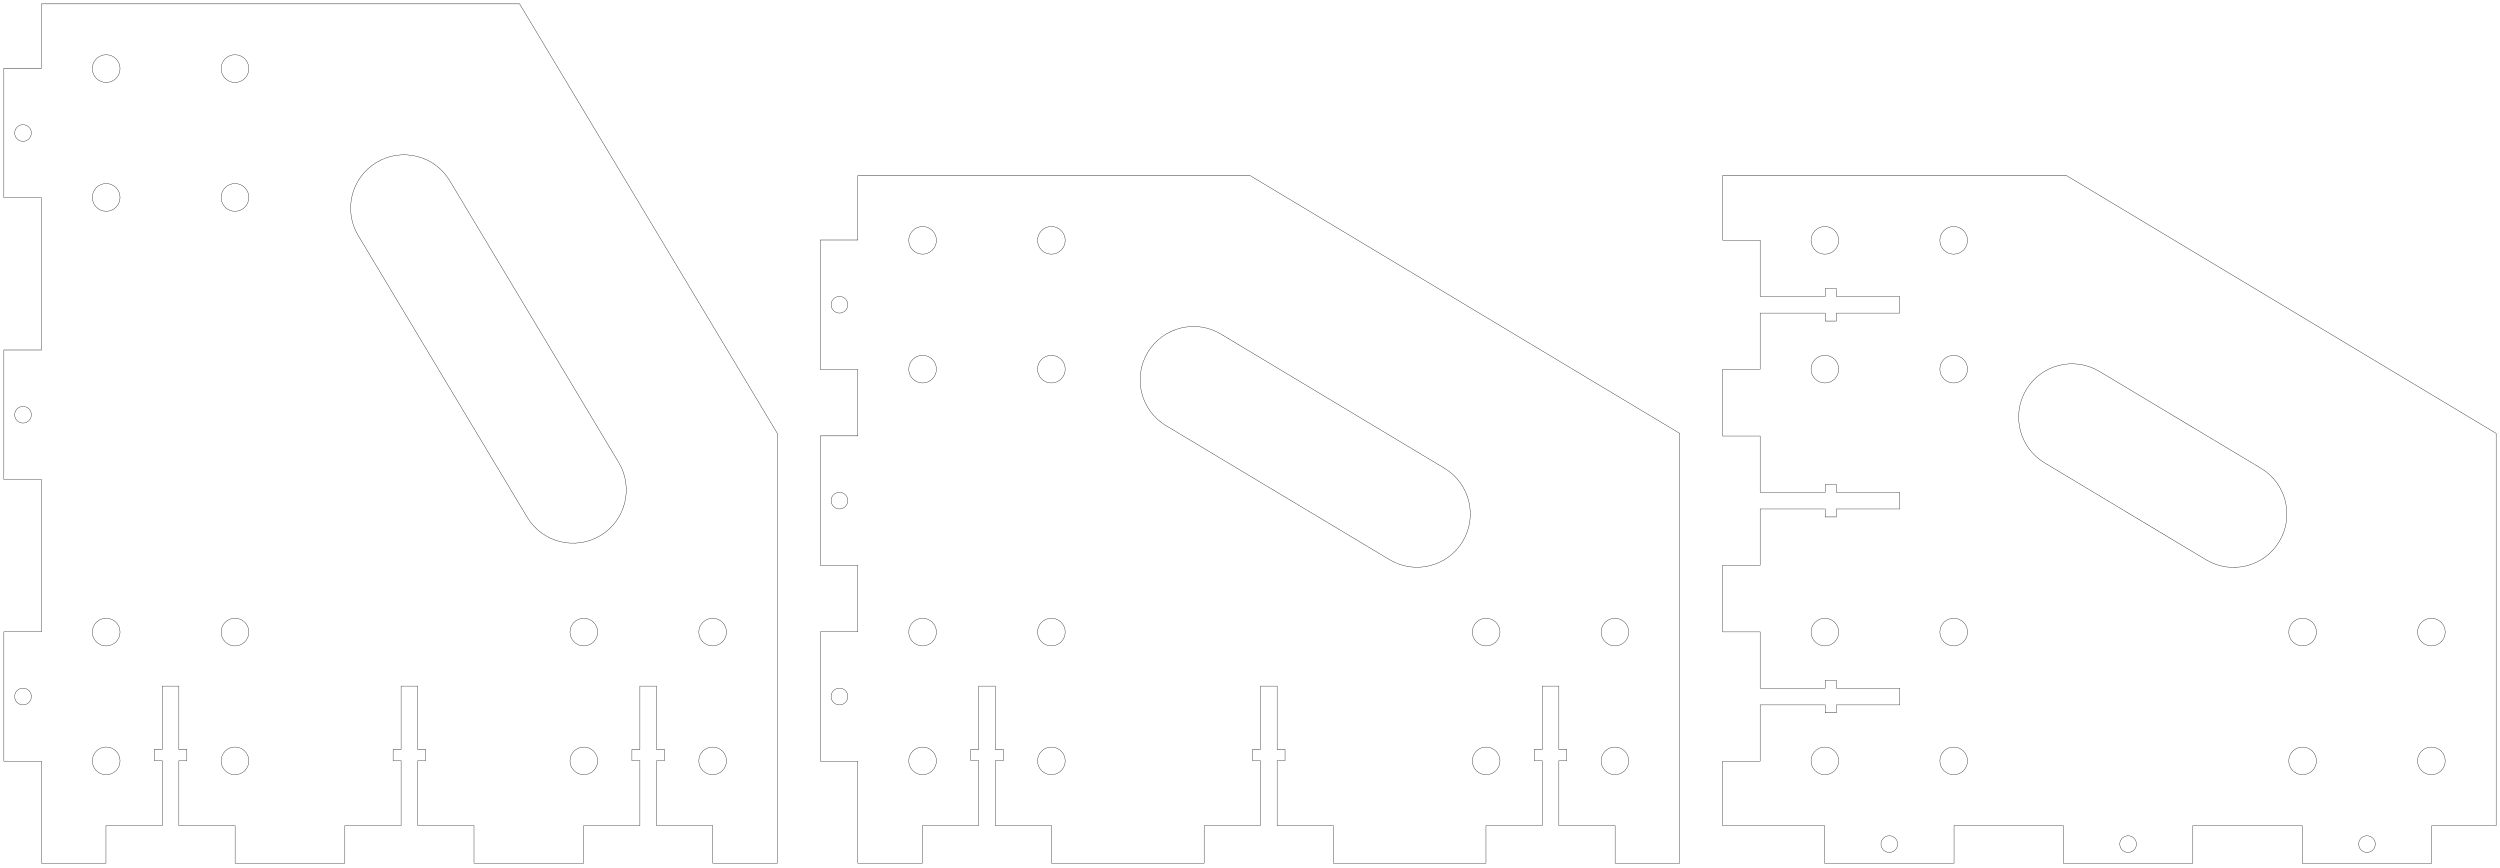
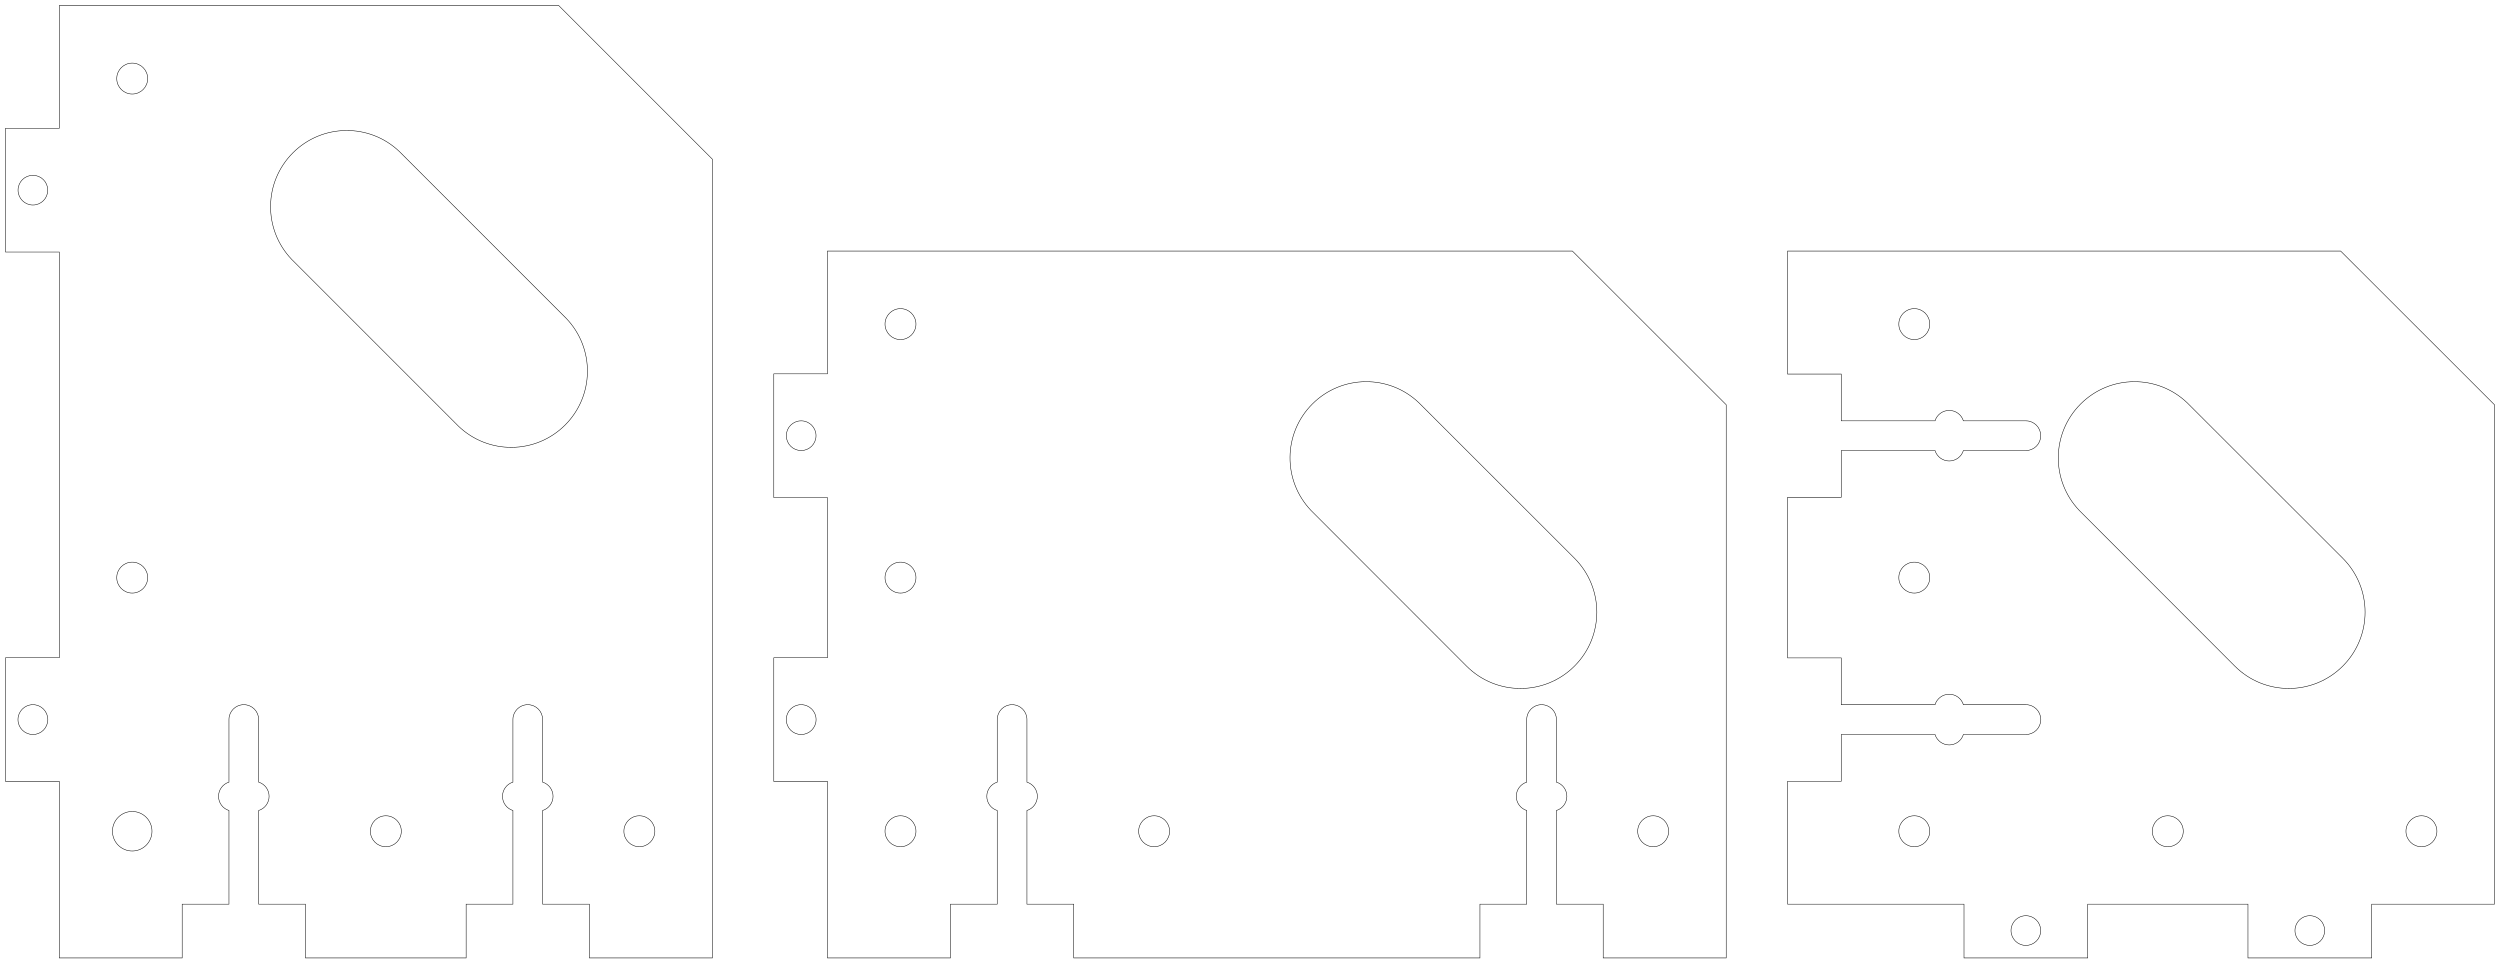
- <svg xmlns="http://www.w3.org/2000/svg" width="29.114in" height="10.098in" viewBox="-0.045 -10.049 29.114 10.098" version="1.1">
+ <svg xmlns="http://www.w3.org/2000/svg" width="20.364in" height="7.848in" viewBox="-0.045 -7.799 20.364 7.848" version="1.1">
  <g transform="scale(1,-1)" stroke-linecap="round">
    <g fill="none" stroke="rgb(0,0,0)" stroke-width="0.004">
-       <path d="M 0.438,2.691 L 0.0,2.691 L 0.0,1.184 L 0.438,1.184 L 0.438,-0.004 L 1.189,-0.004 L 1.189,0.434 L 1.844,0.434 L 1.844,1.191 L 1.752,1.191 L 1.752,1.321 L 1.844,1.321 L 1.844,2.059 L 2.038,2.059 L 2.038,1.321 L 2.131,1.321 L 2.131,1.191 L 2.038,1.191 L 2.038,0.434 L 2.693,0.434 L 2.693,-0.004 L 3.971,-0.004 L 3.971,0.434 L 4.626,0.434 L 4.626,1.191 L 4.533,1.191 L 4.533,1.321 L 4.626,1.321 L 4.626,2.059 L 4.82,2.059 L 4.82,1.321 L 4.912,1.321 L 4.912,1.191 L 4.82,1.191 L 4.82,0.434 L 5.475,0.434 L 5.475,-0.004 L 6.752,-0.004 L 6.752,0.434 L 7.407,0.434 L 7.407,1.191 L 7.314,1.191 L 7.314,1.321 L 7.407,1.321 L 7.407,2.059 L 7.601,2.059 L 7.601,1.321 L 7.694,1.321 L 7.694,1.191 L 7.601,1.191 L 7.601,0.434 L 8.256,0.434 L 8.256,-0.004 L 9.008,-0.004 L 9.008,5.001 L 6.006,10.004 L 0.438,10.004 L 0.438,9.254 L 0.0,9.254 L 0.0,7.746 L 0.438,7.746 L 0.438,5.973 L 0.0,5.973 L 0.0,4.465 L 0.438,4.465 L 0.438,2.691 M 0.223,2.035 A 0.097,0.097 90 0,0 0.223,1.84 A 0.097,0.097 90 0,0 0.223,2.035 M 1.353,1.188 A 0.161,0.161 0.0 0,0 1.03,1.188 A 0.161,0.161 0.0 0,0 1.353,1.188 M 1.353,2.688 A 0.161,0.161 0.0 0,0 1.03,2.688 A 0.161,0.161 0.0 0,0 1.353,2.688 M 2.853,1.188 A 0.161,0.161 0.0 0,0 2.53,1.188 A 0.161,0.161 0.0 0,0 2.853,1.188 M 2.853,2.688 A 0.161,0.161 0.0 0,0 2.53,2.688 A 0.161,0.161 0.0 0,0 2.853,2.688 M 6.915,1.188 A 0.161,0.161 0.0 0,0 6.593,1.188 A 0.161,0.161 0.0 0,0 6.915,1.188 M 8.415,1.188 A 0.161,0.161 -3.159563487036844e-13 0,0 8.093,1.188 A 0.161,0.161 -3.159563487036844e-13 0,0 8.415,1.188 M 6.915,2.688 A 0.161,0.161 0.0 0,0 6.593,2.688 A 0.161,0.161 0.0 0,0 6.915,2.688 M 8.415,2.688 A 0.161,0.161 -3.159563487036844e-13 0,0 8.093,2.688 A 0.161,0.161 -3.159563487036844e-13 0,0 8.415,2.688 M 0.223,5.316 A 0.097,0.097 90 0,0 0.223,5.122 A 0.097,0.097 90 0,0 0.223,5.316 M 1.353,7.75 A 0.161,0.161 0.0 0,0 1.03,7.75 A 0.161,0.161 0.0 0,0 1.353,7.75 M 0.223,8.597 A 0.097,0.097 90 0,0 0.223,8.403 A 0.097,0.097 90 0,0 0.223,8.597 M 1.353,9.25 A 0.161,0.161 0.0 0,0 1.03,9.25 A 0.161,0.161 0.0 0,0 1.353,9.25 M 2.853,7.75 A 0.161,0.161 0.0 0,0 2.53,7.75 A 0.161,0.161 0.0 0,0 2.853,7.75 M 2.853,9.25 A 0.161,0.161 0.0 0,0 2.53,9.25 A 0.161,0.161 0.0 0,0 2.853,9.25 M 5.192,7.945 L 7.161,4.662 A 0.621,0.621 120.964 0,0 6.096,4.023 L 4.127,7.305 A 0.621,0.621 -59.036 0,0 5.192,7.945" />
-       <path d="M 9.945,2.691 L 9.508,2.691 L 9.508,1.184 L 9.945,1.184 L 9.945,-0.004 L 10.697,-0.004 L 10.697,0.434 L 11.352,0.434 L 11.352,1.191 L 11.26,1.191 L 11.26,1.321 L 11.352,1.321 L 11.352,2.059 L 11.546,2.059 L 11.546,1.321 L 11.639,1.321 L 11.639,1.191 L 11.546,1.191 L 11.546,0.434 L 12.201,0.434 L 12.201,-0.004 L 13.978,-0.004 L 13.978,0.434 L 14.633,0.434 L 14.633,1.191 L 14.541,1.191 L 14.541,1.321 L 14.633,1.321 L 14.633,2.059 L 14.828,2.059 L 14.828,1.321 L 14.92,1.321 L 14.92,1.191 L 14.828,1.191 L 14.828,0.434 L 15.483,0.434 L 15.483,-0.004 L 17.26,-0.004 L 17.26,0.434 L 17.915,0.434 L 17.915,1.191 L 17.822,1.191 L 17.822,1.321 L 17.915,1.321 L 17.915,2.059 L 18.109,2.059 L 18.109,1.321 L 18.201,1.321 L 18.201,1.191 L 18.109,1.191 L 18.109,0.434 L 18.764,0.434 L 18.764,-0.004 L 19.516,-0.004 L 19.516,5.002 L 14.513,8.004 L 9.945,8.004 L 9.945,7.254 L 9.508,7.254 L 9.508,5.746 L 9.945,5.746 L 9.945,4.973 L 9.508,4.973 L 9.508,3.465 L 9.945,3.465 L 9.945,2.691 M 10.86,1.188 A 0.161,0.161 0.0 0,0 10.538,1.188 A 0.161,0.161 0.0 0,0 10.86,1.188 M 9.731,2.035 A 0.097,0.097 90 0,0 9.731,1.84 A 0.097,0.097 90 0,0 9.731,2.035 M 12.36,1.188 A 0.161,0.161 0.0 0,0 12.038,1.188 A 0.161,0.161 0.0 0,0 12.36,1.188 M 10.86,2.688 A 0.161,0.161 0.0 0,0 10.538,2.688 A 0.161,0.161 0.0 0,0 10.86,2.688 M 12.36,2.688 A 0.161,0.161 0.0 0,0 12.038,2.688 A 0.161,0.161 0.0 0,0 12.36,2.688 M 17.423,1.188 A 0.161,0.161 0.0 0,0 17.101,1.188 A 0.161,0.161 0.0 0,0 17.423,1.188 M 18.923,1.188 A 0.161,0.161 -3.159563487036844e-13 0,0 18.601,1.188 A 0.161,0.161 -3.159563487036844e-13 0,0 18.923,1.188 M 17.423,2.688 A 0.161,0.161 0.0 0,0 17.101,2.688 A 0.161,0.161 0.0 0,0 17.423,2.688 M 18.923,2.688 A 0.161,0.161 -3.159563487036844e-13 0,0 18.601,2.688 A 0.161,0.161 -3.159563487036844e-13 0,0 18.923,2.688 M 9.731,4.316 A 0.097,0.097 90 0,0 9.731,4.122 A 0.097,0.097 90 0,0 9.731,4.316 M 10.86,5.75 A 0.161,0.161 0.0 0,0 10.538,5.75 A 0.161,0.161 0.0 0,0 10.86,5.75 M 12.36,5.75 A 0.161,0.161 0.0 0,0 12.038,5.75 A 0.161,0.161 0.0 0,0 12.36,5.75 M 9.731,6.597 A 0.097,0.097 90 0,0 9.731,6.403 A 0.097,0.097 90 0,0 9.731,6.597 M 10.86,7.25 A 0.161,0.161 0.0 0,0 10.538,7.25 A 0.161,0.161 0.0 0,0 10.86,7.25 M 12.36,7.25 A 0.161,0.161 0.0 0,0 12.038,7.25 A 0.161,0.161 0.0 0,0 12.36,7.25 M 14.174,6.158 L 16.778,4.595 A 0.621,0.621 149.036 0,0 16.139,3.53 L 13.534,5.092 A 0.621,0.621 -30.964 0,0 14.174,6.158" />
-       <path d="M 26.766,0.434 L 26.766,-0.004 L 28.274,-0.004 L 28.274,0.434 L 29.024,0.434 L 29.024,5.002 L 24.021,8.004 L 20.016,8.004 L 20.016,7.252 L 20.453,7.252 L 20.453,6.597 L 21.211,6.597 L 21.211,6.69 L 21.34,6.69 L 21.34,6.597 L 22.078,6.597 L 22.078,6.403 L 21.34,6.403 L 21.34,6.31 L 21.211,6.31 L 21.211,6.403 L 20.453,6.403 L 20.453,5.748 L 20.016,5.748 L 20.016,4.971 L 20.453,4.971 L 20.453,4.316 L 21.211,4.316 L 21.211,4.408 L 21.34,4.408 L 21.34,4.316 L 22.078,4.316 L 22.078,4.122 L 21.34,4.122 L 21.34,4.029 L 21.211,4.029 L 21.211,4.122 L 20.453,4.122 L 20.453,3.467 L 20.016,3.467 L 20.016,2.69 L 20.453,2.69 L 20.453,2.035 L 21.211,2.035 L 21.211,2.127 L 21.34,2.127 L 21.34,2.035 L 22.078,2.035 L 22.078,1.84 L 21.34,1.84 L 21.34,1.748 L 21.211,1.748 L 21.211,1.84 L 20.453,1.84 L 20.453,1.185 L 20.016,1.185 L 20.016,0.434 L 21.203,0.434 L 21.203,-0.004 L 22.711,-0.004 L 22.711,0.434 L 23.984,0.434 L 23.984,-0.004 L 25.492,-0.004 L 25.492,0.434 L 26.766,0.434 M 22.054,0.219 A 0.097,0.097 0.0 0,0 21.86,0.219 A 0.097,0.097 0.0 0,0 22.054,0.219 M 21.368,1.188 A 0.161,0.161 0.0 0,0 21.046,1.188 A 0.161,0.161 0.0 0,0 21.368,1.188 M 22.868,1.188 A 0.161,0.161 0.0 0,0 22.546,1.188 A 0.161,0.161 0.0 0,0 22.868,1.188 M 21.368,2.688 A 0.161,0.161 0.0 0,0 21.046,2.688 A 0.161,0.161 0.0 0,0 21.368,2.688 M 22.868,2.688 A 0.161,0.161 0.0 0,0 22.546,2.688 A 0.161,0.161 0.0 0,0 22.868,2.688 M 24.835,0.219 A 0.097,0.097 0.0 0,0 24.641,0.219 A 0.097,0.097 0.0 0,0 24.835,0.219 M 27.617,0.219 A 0.097,0.097 0.0 0,0 27.423,0.219 A 0.097,0.097 0.0 0,0 27.617,0.219 M 26.931,1.188 A 0.161,0.161 0.0 0,0 26.609,1.188 A 0.161,0.161 0.0 0,0 26.931,1.188 M 28.431,1.188 A 0.161,0.161 -3.159563487036844e-13 0,0 28.109,1.188 A 0.161,0.161 -3.159563487036844e-13 0,0 28.431,1.188 M 26.931,2.688 A 0.161,0.161 0.0 0,0 26.609,2.688 A 0.161,0.161 0.0 0,0 26.931,2.688 M 28.431,2.688 A 0.161,0.161 -3.159563487036844e-13 0,0 28.109,2.688 A 0.161,0.161 -3.159563487036844e-13 0,0 28.431,2.688 M 21.368,5.75 A 0.161,0.161 0.0 0,0 21.046,5.75 A 0.161,0.161 0.0 0,0 21.368,5.75 M 22.868,5.75 A 0.161,0.161 0.0 0,0 22.546,5.75 A 0.161,0.161 0.0 0,0 22.868,5.75 M 21.368,7.25 A 0.161,0.161 0.0 0,0 21.046,7.25 A 0.161,0.161 0.0 0,0 21.368,7.25 M 22.868,7.25 A 0.161,0.161 0.0 0,0 22.546,7.25 A 0.161,0.161 0.0 0,0 22.868,7.25 M 24.402,5.725 L 26.286,4.595 A 0.621,0.621 149.036 0,0 25.646,3.53 L 23.763,4.66 A 0.621,0.621 -30.964 0,0 24.402,5.725" />
+       <path d="M 0.438,2.441 L 0.0,2.441 L 0.0,1.434 L 0.438,1.434 L 0.438,-0.004 L 1.439,-0.004 L 1.439,0.434 L 1.82,0.434 L 1.82,1.197 A 0.121,0.121 0.0 0,0 1.82,1.428 L 1.82,1.938 A 0.121,0.121 0.0 0,0 2.062,1.938 L 2.062,1.428 A 0.121,0.121 180.0 0,0 2.062,1.197 L 2.062,0.434 L 2.443,0.434 L 2.443,-0.004 L 3.752,-0.004 L 3.752,0.434 L 4.133,0.434 L 4.133,1.197 A 0.121,0.121 0.0 0,0 4.133,1.428 L 4.133,1.938 A 0.121,0.121 0.0 0,0 4.375,1.938 L 4.375,1.428 A 0.121,0.121 180.0 0,0 4.375,1.197 L 4.375,0.434 L 4.756,0.434 L 4.756,-0.004 L 5.758,-0.004 L 5.758,6.502 L 4.506,7.754 L 0.438,7.754 L 0.438,6.754 L 0.0,6.754 L 0.0,5.746 L 0.438,5.746 L 0.438,2.441 M 1.193,1.028 A 0.161,0.161 0.0 0,0 0.871,1.028 A 0.161,0.161 0.0 0,0 1.193,1.028 M 0.223,2.059 A 0.121,0.121 90 0,0 0.223,1.816 A 0.121,0.121 90 0,0 0.223,2.059 M 1.158,3.094 A 0.126,0.126 0.0 0,0 0.906,3.094 A 0.126,0.126 0.0 0,0 1.158,3.094 M 3.224,1.028 A 0.126,0.126 0.0 0,0 2.972,1.028 A 0.126,0.126 0.0 0,0 3.224,1.028 M 5.289,1.028 A 0.126,0.126 0.0 0,0 5.037,1.028 A 0.126,0.126 0.0 0,0 5.289,1.028 M 0.223,6.371 A 0.121,0.121 90 0,0 0.223,6.129 A 0.121,0.121 90 0,0 0.223,6.371 M 1.158,7.159 A 0.126,0.126 0.0 0,0 0.906,7.159 A 0.126,0.126 0.0 0,0 1.158,7.159 M 3.209,6.564 L 4.568,5.205 A 0.621,0.621 135.0 0,0 3.69,4.327 L 2.331,5.686 A 0.621,0.621 -45 0,0 3.209,6.564" />
+       <path d="M 6.695,2.441 L 6.258,2.441 L 6.258,1.434 L 6.695,1.434 L 6.695,-0.004 L 7.697,-0.004 L 7.697,0.434 L 8.078,0.434 L 8.078,1.197 A 0.121,0.121 0.0 0,0 8.078,1.428 L 8.078,1.938 A 0.121,0.121 0.0 0,0 8.32,1.938 L 8.32,1.428 A 0.121,0.121 180.0 0,0 8.32,1.197 L 8.32,0.434 L 8.701,0.434 L 8.701,-0.004 L 12.01,-0.004 L 12.01,0.434 L 12.391,0.434 L 12.391,1.197 A 0.121,0.121 0.0 0,0 12.391,1.428 L 12.391,1.938 A 0.121,0.121 0.0 0,0 12.633,1.938 L 12.633,1.428 A 0.121,0.121 180.0 0,0 12.633,1.197 L 12.633,0.434 L 13.014,0.434 L 13.014,-0.004 L 14.016,-0.004 L 14.016,4.502 L 12.763,5.754 L 6.695,5.754 L 6.695,4.754 L 6.258,4.754 L 6.258,3.746 L 6.695,3.746 L 6.695,2.441 M 7.416,1.028 A 0.126,0.126 0.0 0,0 7.164,1.028 A 0.126,0.126 0.0 0,0 7.416,1.028 M 6.481,2.059 A 0.121,0.121 90 0,0 6.481,1.816 A 0.121,0.121 90 0,0 6.481,2.059 M 9.482,1.028 A 0.126,0.126 0.0 0,0 9.23,1.028 A 0.126,0.126 0.0 0,0 9.482,1.028 M 13.547,1.028 A 0.126,0.126 0.0 0,0 13.295,1.028 A 0.126,0.126 0.0 0,0 13.547,1.028 M 7.416,3.094 A 0.126,0.126 0.0 0,0 7.164,3.094 A 0.126,0.126 0.0 0,0 7.416,3.094 M 6.481,4.371 A 0.121,0.121 90 0,0 6.481,4.129 A 0.121,0.121 90 0,0 6.481,4.371 M 7.416,5.159 A 0.126,0.126 0.0 0,0 7.164,5.159 A 0.126,0.126 0.0 0,0 7.416,5.159 M 11.513,4.518 L 12.78,3.252 A 0.621,0.621 135.0 0,0 11.901,2.373 L 10.635,3.64 A 0.621,0.621 -45 0,0 11.513,4.518" />
+       <path d="M 15.953,0.434 L 15.953,-0.004 L 16.961,-0.004 L 16.961,0.434 L 18.266,0.434 L 18.266,-0.004 L 19.274,-0.004 L 19.274,0.434 L 20.274,0.434 L 20.274,4.502 L 19.021,5.754 L 14.516,5.754 L 14.516,4.752 L 14.953,4.752 L 14.953,4.371 L 15.717,4.371 A 0.121,0.121 -90 0,0 15.948,4.371 L 16.457,4.371 A 0.121,0.121 90 0,0 16.457,4.129 L 15.948,4.129 A 0.121,0.121 90 0,0 15.717,4.129 L 14.953,4.129 L 14.953,3.748 L 14.516,3.748 L 14.516,2.44 L 14.953,2.44 L 14.953,2.059 L 15.717,2.059 A 0.121,0.121 -90 0,0 15.948,2.059 L 16.457,2.059 A 0.121,0.121 90 0,0 16.457,1.816 L 15.948,1.816 A 0.121,0.121 90 0,0 15.717,1.816 L 14.953,1.816 L 14.953,1.435 L 14.516,1.435 L 14.516,0.434 L 15.953,0.434 M 16.578,0.219 A 0.121,0.121 1.3135949416125743e-14 0,0 16.336,0.219 A 0.121,0.121 1.3135949416125743e-14 0,0 16.578,0.219 M 15.674,1.028 A 0.126,0.126 0.0 0,0 15.422,1.028 A 0.126,0.126 0.0 0,0 15.674,1.028 M 17.739,1.028 A 0.126,0.126 0.0 0,0 17.487,1.028 A 0.126,0.126 0.0 0,0 17.739,1.028 M 18.891,0.219 A 0.121,0.121 -1.9703924124188615e-13 0,0 18.649,0.219 A 0.121,0.121 -1.9703924124188615e-13 0,0 18.891,0.219 M 19.805,1.028 A 0.126,0.126 0.0 0,0 19.553,1.028 A 0.126,0.126 0.0 0,0 19.805,1.028 M 15.674,3.094 A 0.126,0.126 0.0 0,0 15.422,3.094 A 0.126,0.126 0.0 0,0 15.674,3.094 M 15.674,5.159 A 0.126,0.126 0.0 0,0 15.422,5.159 A 0.126,0.126 0.0 0,0 15.674,5.159 M 17.771,4.518 L 19.038,3.252 A 0.621,0.621 135.0 0,0 18.159,2.373 L 16.893,3.64 A 0.621,0.621 -45 0,0 17.771,4.518" />
    </g>
  </g>
</svg>
